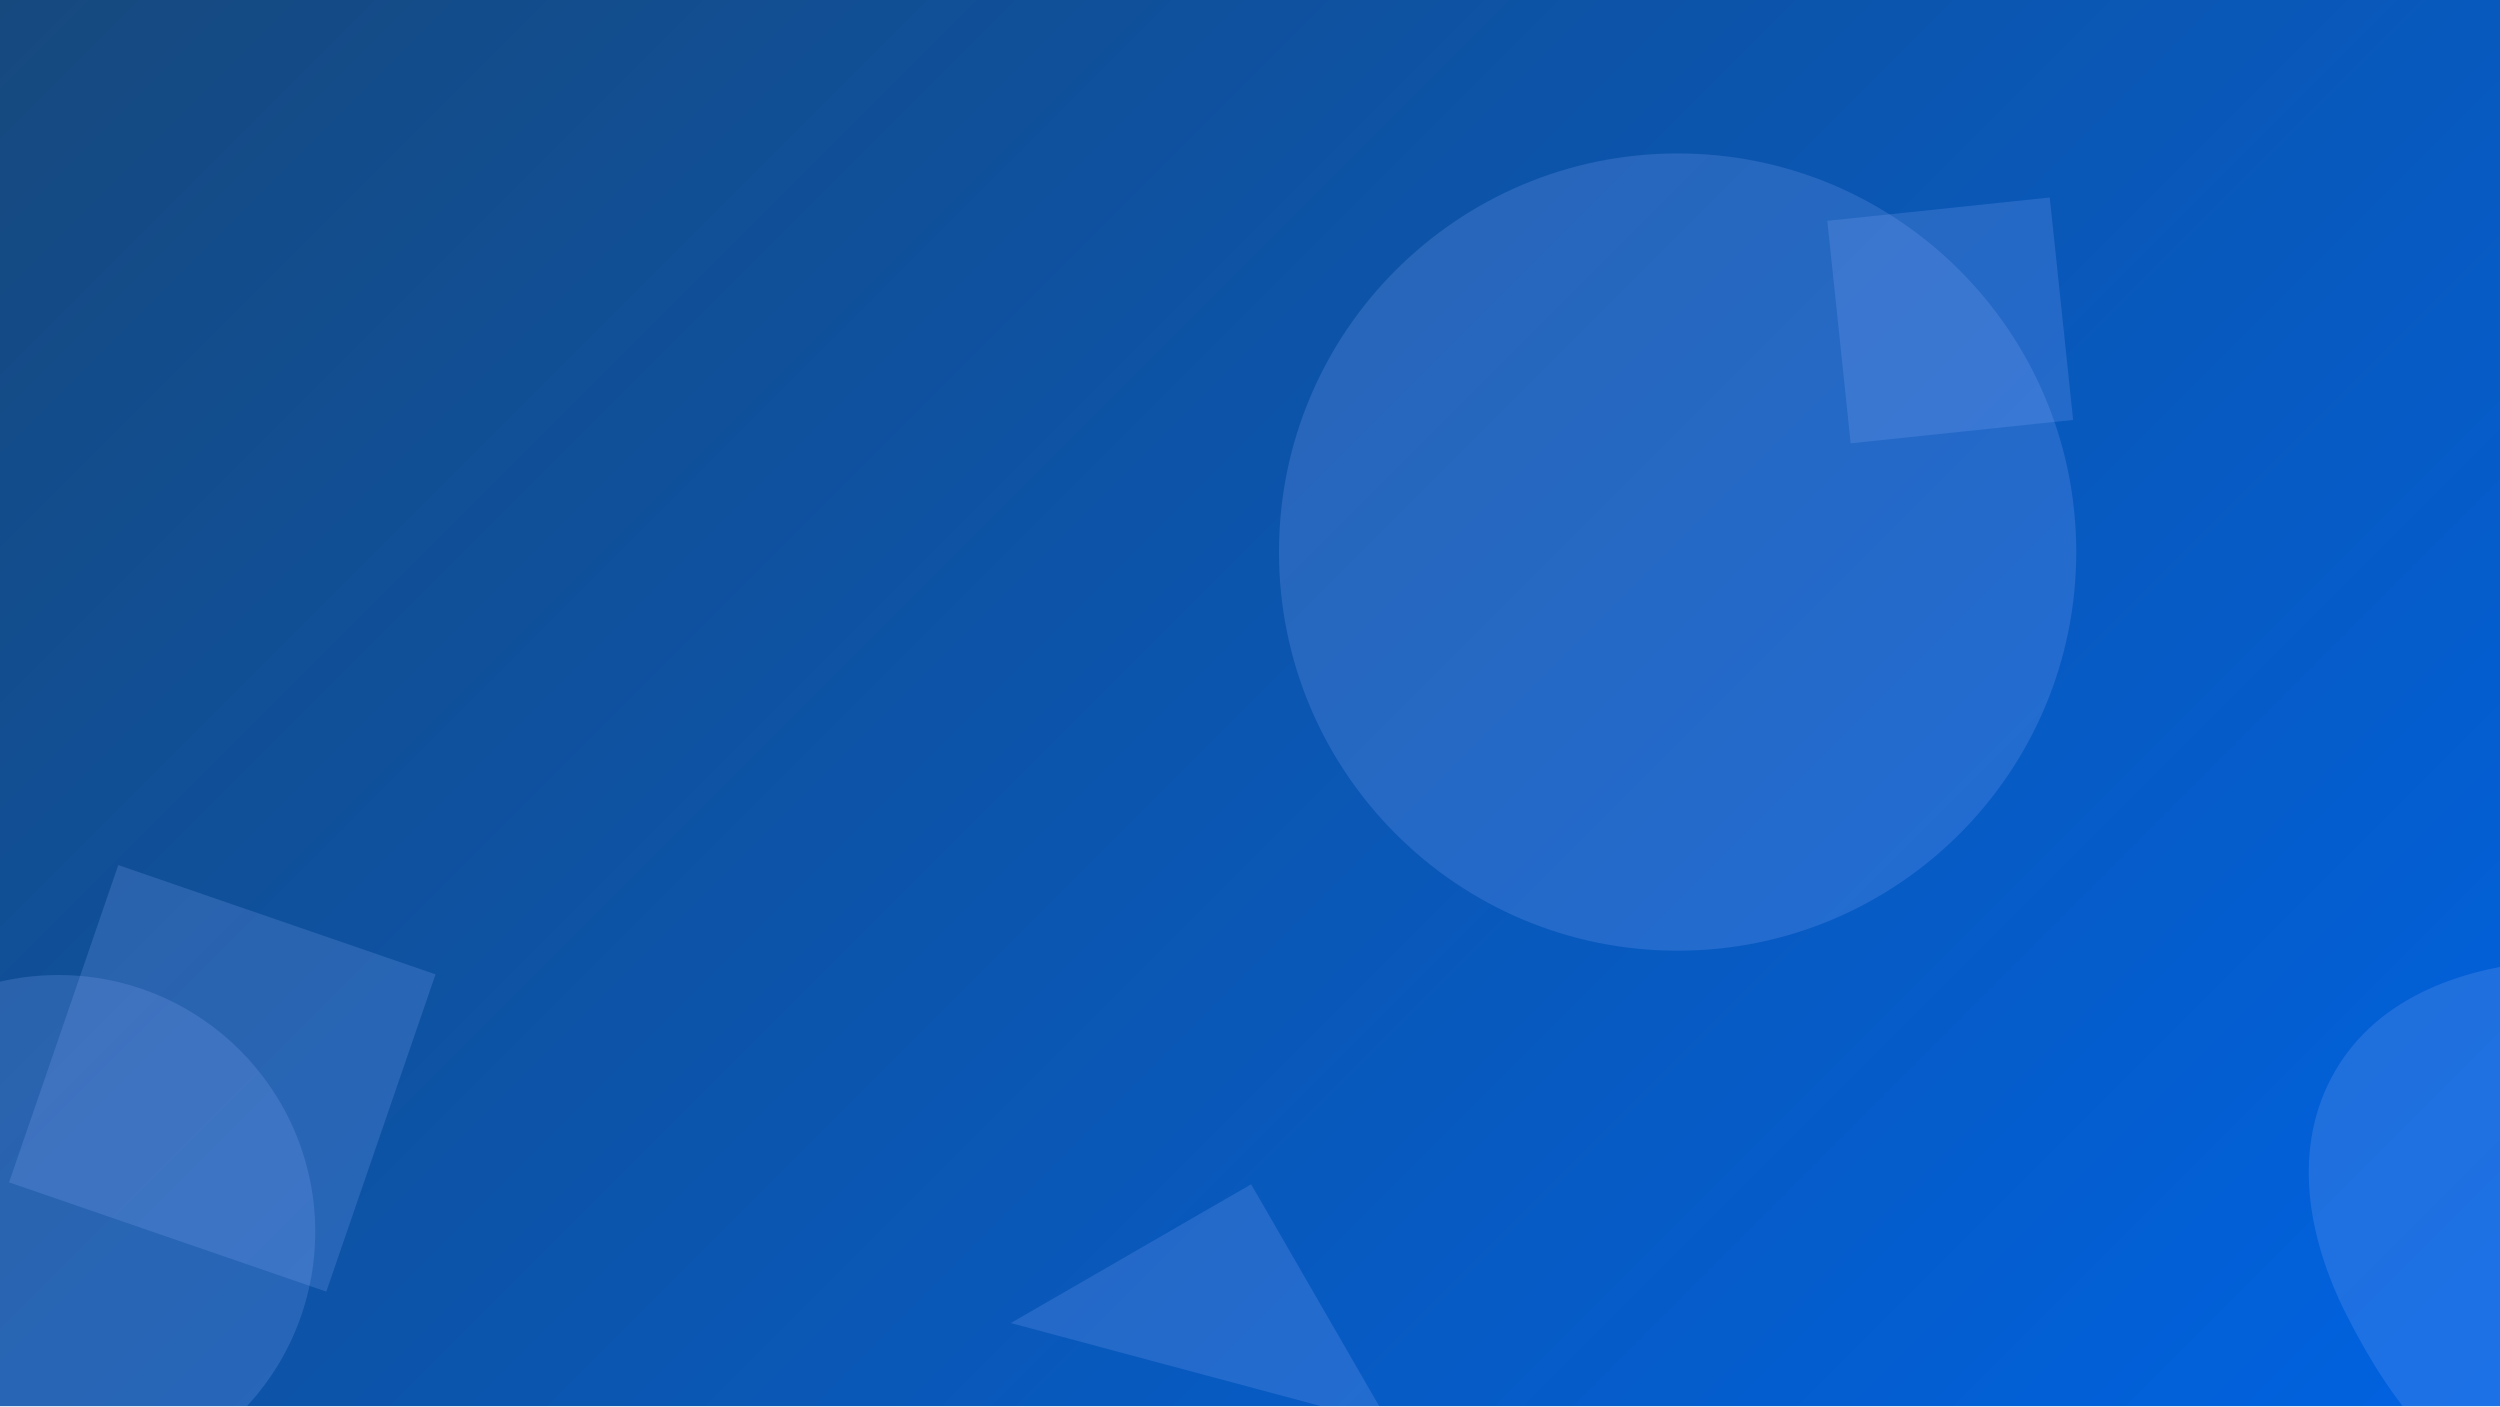
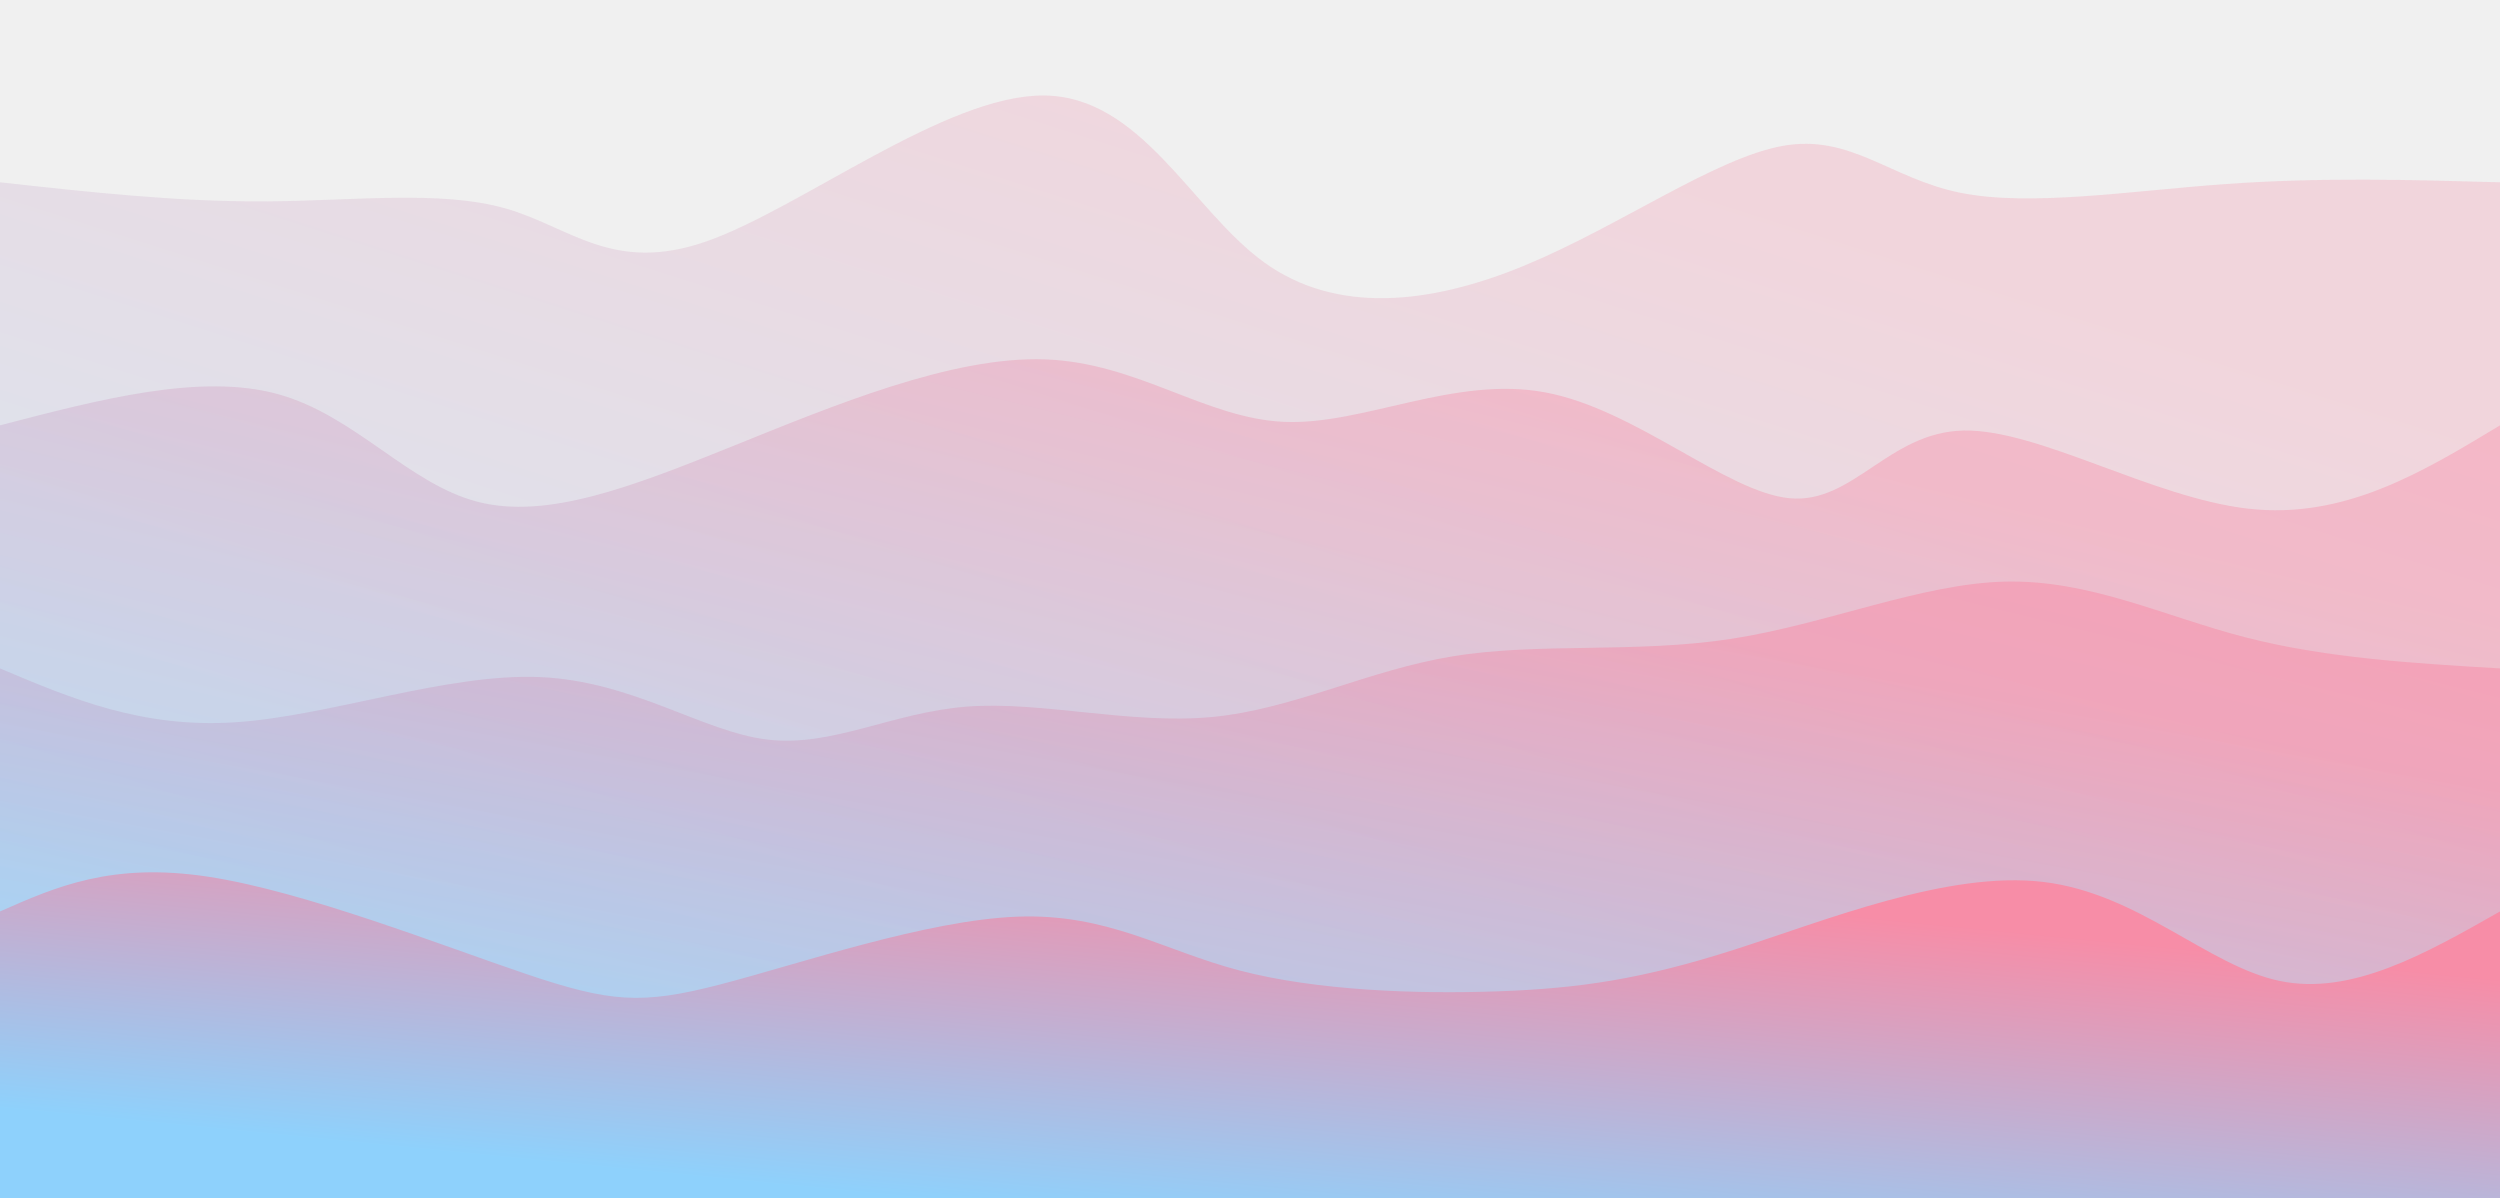
- <svg xmlns="http://www.w3.org/2000/svg" version="1.1" width="1920" height="1080" preserveAspectRatio="none" viewBox="0 0 1920 1080">
-   <g mask="url(&quot;#SvgjsMask1202&quot;)" fill="none">
-     <rect width="1920" height="1080" x="0" y="0" fill="url(&quot;#SvgjsLinearGradient1203&quot;)" />
-     <path d="M-152.34 946.05 a197.21 197.21 0 1 0 394.42 0 a197.21 197.21 0 1 0 -394.42 0z" fill="rgba(145, 179, 255, 0.2)" class="triangle-float1" />
-     <path d="M1421.321 340.444L1592.158 322.488 1574.203 151.651 1403.366 169.606z" fill="rgba(145, 179, 255, 0.2)" class="triangle-float3" />
-     <path d="M982.26 423.99 a306.15 306.15 0 1 0 612.3 0 a306.15 306.15 0 1 0 -612.3 0z" fill="rgba(145, 179, 255, 0.2)" class="triangle-float1" />
-     <path d="M1960.527,1150.292C2041.953,1155.236,2114.237,1102.132,2155.789,1031.932C2198.198,960.284,2214.353,868.604,2168.324,799.226C2125.516,734.703,2037.808,732.794,1960.527,737.621C1893.633,741.799,1826.902,764.657,1793.3,822.649C1759.618,880.779,1771.886,950.637,1802.428,1010.476C1836.706,1077.636,1885.264,1145.722,1960.527,1150.292" fill="rgba(145, 179, 255, 0.2)" class="triangle-float3" />
-     <path d="M960.863 909.547L776.313 1016.097 1067.413 1094.097z" fill="rgba(145, 179, 255, 0.2)" class="triangle-float3" />
-     <path d="M90.849 664.411L6.954 908.059 250.602 991.954 334.497 748.306z" fill="rgba(145, 179, 255, 0.2)" class="triangle-float2" />
-   </g>
+ <svg xmlns="http://www.w3.org/2000/svg" width="100%" height="100%" id="svg" viewBox="0 0 1440 690" class="transition duration-300 ease-in-out delay-150">
+   <style>
+     .path-0{
+     animation:pathAnim-0 4s;
+     animation-timing-function: linear;
+     animation-iteration-count: infinite;
+     }
+     @keyframes pathAnim-0{
+     0%{
+     d: path("M 0,700 L 0,105 C 51.189,110.652 102.378,116.303 153,116 C 203.622,115.697 253.676,109.438 291,120 C 328.324,130.562 352.919,157.944 407,139 C 461.081,120.056 544.647,54.784 601,55 C 657.353,55.216 686.493,120.919 728,151 C 769.507,181.081 823.382,175.541 878,153 C 932.618,130.459 987.98,90.917 1027,84 C 1066.02,77.083 1088.698,102.792 1129,111 C 1169.302,119.208 1227.229,109.917 1282,106 C 1336.771,102.083 1388.385,103.542 1440,105 L 1440,700 L 0,700 Z");
+     }
+     25%{
+     d: path("M 0,700 L 0,105 C 60.737,78.008 121.474,51.015 161,61 C 200.526,70.985 218.841,117.946 263,125 C 307.159,132.054 377.161,99.2 431,89 C 484.839,78.8 522.515,91.253 573,90 C 623.485,88.747 686.78,73.789 735,69 C 783.22,64.211 816.366,69.59 861,68 C 905.634,66.41 961.758,57.852 1008,66 C 1054.242,74.148 1090.604,99.001 1136,119 C 1181.396,138.999 1235.828,154.142 1288,151 C 1340.172,147.858 1390.086,126.429 1440,105 L 1440,700 L 0,700 Z");
+     }
+     50%{
+     d: path("M 0,700 L 0,105 C 38.364,110.358 76.727,115.715 119,113 C 161.273,110.285 207.454,99.496 268,84 C 328.546,68.504 403.455,48.299 457,69 C 510.545,89.701 542.726,151.307 589,154 C 635.274,156.693 695.641,100.474 746,91 C 796.359,81.526 836.709,118.798 884,114 C 931.291,109.202 985.521,62.332 1023,67 C 1060.479,71.668 1081.206,127.872 1132,131 C 1182.794,134.128 1263.655,84.179 1320,71 C 1376.345,57.821 1408.172,81.41 1440,105 L 1440,700 L 0,700 Z");
+     }
+     75%{
+     d: path("M 0,700 L 0,105 C 39.611,107.467 79.222,109.934 123,97 C 166.778,84.066 214.724,55.732 262,73 C 309.276,90.268 355.882,153.137 408,147 C 460.118,140.863 517.75,65.718 567,64 C 616.25,62.282 657.12,133.99 710,141 C 762.88,148.01 827.772,90.32 875,76 C 922.228,61.68 951.793,90.729 998,112 C 1044.207,133.271 1107.056,146.765 1153,144 C 1198.944,141.235 1227.984,122.21 1273,113 C 1318.016,103.79 1379.008,104.395 1440,105 L 1440,700 L 0,700 Z");
+     }
+     100%{
+     d: path("M 0,700 L 0,105 C 51.189,110.652 102.378,116.303 153,116 C 203.622,115.697 253.676,109.438 291,120 C 328.324,130.562 352.919,157.944 407,139 C 461.081,120.056 544.647,54.784 601,55 C 657.353,55.216 686.493,120.919 728,151 C 769.507,181.081 823.382,175.541 878,153 C 932.618,130.459 987.98,90.917 1027,84 C 1066.02,77.083 1088.698,102.792 1129,111 C 1169.302,119.208 1227.229,109.917 1282,106 C 1336.771,102.083 1388.385,103.542 1440,105 L 1440,700 L 0,700 Z");
+     }
+     }</style>
  <defs>
-     <mask id="SvgjsMask1202">
-       <rect width="1920" height="1080" fill="#ffffff" />
-     </mask>
-     <linearGradient x1="10.94%" y1="-19.44%" x2="89.06%" y2="119.44%" gradientUnits="userSpaceOnUse" id="SvgjsLinearGradient1203">
-       <stop stop-color="rgba(22, 73, 126, 1)" offset="0" />
-       <stop stop-color="rgba(0, 98, 225, 1)" offset="1" />
+     <linearGradient id="gradient" x1="79%" y1="10%" x2="21%" y2="90%">
+       <stop offset="5%" stop-color="#f78da7" />
+       <stop offset="95%" stop-color="#8ED1FC" />
    </linearGradient>
-     <style>
-                 @keyframes float1 {
-                     0%{transform: translate(0, 0)}
-                     50%{transform: translate(-10px, 0)}
-                     100%{transform: translate(0, 0)}
-                 }
- 
-                 .triangle-float1 {
-                     animation: float1 5s infinite;
-                 }
- 
-                 @keyframes float2 {
-                     0%{transform: translate(0, 0)}
-                     50%{transform: translate(-5px, -5px)}
-                     100%{transform: translate(0, 0)}
-                 }
- 
-                 .triangle-float2 {
-                     animation: float2 4s infinite;
-                 }
- 
-                 @keyframes float3 {
-                     0%{transform: translate(0, 0)}
-                     50%{transform: translate(0, -10px)}
-                     100%{transform: translate(0, 0)}
-                 }
- 
-                 .triangle-float3 {
-                     animation: float3 6s infinite;
-                 }
-             </style>
  </defs>
+   <path d="M 0,700 L 0,105 C 51.189,110.652 102.378,116.303 153,116 C 203.622,115.697 253.676,109.438 291,120 C 328.324,130.562 352.919,157.944 407,139 C 461.081,120.056 544.647,54.784 601,55 C 657.353,55.216 686.493,120.919 728,151 C 769.507,181.081 823.382,175.541 878,153 C 932.618,130.459 987.98,90.917 1027,84 C 1066.02,77.083 1088.698,102.792 1129,111 C 1169.302,119.208 1227.229,109.917 1282,106 C 1336.771,102.083 1388.385,103.542 1440,105 L 1440,700 L 0,700 Z" stroke="none" stroke-width="0" fill="url(#gradient)" fill-opacity="0.265" class="transition-all duration-300 ease-in-out delay-150 path-0" />
+   <style>
+     .path-1{
+     animation:pathAnim-1 4s;
+     animation-timing-function: linear;
+     animation-iteration-count: infinite;
+     }
+     @keyframes pathAnim-1{
+     0%{
+     d: path("M 0,700 L 0,245 C 57.83,229.907 115.66,214.813 160,227 C 204.34,239.187 235.19,278.654 275,289 C 314.81,299.346 363.579,280.57 422,257 C 480.421,233.43 548.495,205.067 602,207 C 655.505,208.933 694.44,241.163 740,243 C 785.56,244.837 837.744,216.282 890,226 C 942.256,235.718 994.584,283.708 1031,287 C 1067.416,290.292 1087.92,248.886 1131,248 C 1174.08,247.114 1239.737,286.747 1295,293 C 1350.263,299.253 1395.131,272.127 1440,245 L 1440,700 L 0,700 Z");
+     }
+     25%{
+     d: path("M 0,700 L 0,245 C 50.489,234.461 100.977,223.922 144,229 C 187.023,234.078 222.58,254.772 270,253 C 317.42,251.228 376.702,226.988 436,239 C 495.298,251.012 554.61,299.276 595,289 C 635.39,278.724 656.856,209.909 707,197 C 757.144,184.091 835.964,227.088 886,256 C 936.036,284.912 957.288,299.739 993,283 C 1028.712,266.261 1078.884,217.955 1133,215 C 1187.116,212.045 1245.176,254.441 1297,267 C 1348.824,279.559 1394.412,262.279 1440,245 L 1440,700 L 0,700 Z");
+     }
+     50%{
+     d: path("M 0,700 L 0,245 C 42.246,231.647 84.492,218.294 133,219 C 181.508,219.706 236.276,234.471 285,248 C 333.724,261.529 376.402,273.821 430,289 C 483.598,304.179 548.116,322.243 597,295 C 645.884,267.757 679.134,195.206 720,202 C 760.866,208.794 809.348,294.934 861,293 C 912.652,291.066 967.474,201.059 1017,193 C 1066.526,184.941 1110.757,258.83 1156,267 C 1201.243,275.17 1247.498,217.62 1295,203 C 1342.502,188.38 1391.251,216.69 1440,245 L 1440,700 L 0,700 Z");
+     }
+     75%{
+     d: path("M 0,700 L 0,245 C 58.774,240.183 117.547,235.365 168,237 C 218.453,238.635 260.585,246.722 305,253 C 349.415,259.278 396.112,263.747 442,265 C 487.888,266.253 532.967,264.291 579,260 C 625.033,255.709 672.019,249.091 727,232 C 781.981,214.909 844.956,187.346 887,193 C 929.044,198.654 950.156,237.526 993,256 C 1035.844,274.474 1100.42,272.551 1148,272 C 1195.58,271.449 1226.166,272.271 1272,268 C 1317.834,263.729 1378.917,254.364 1440,245 L 1440,700 L 0,700 Z");
+     }
+     100%{
+     d: path("M 0,700 L 0,245 C 57.83,229.907 115.66,214.813 160,227 C 204.34,239.187 235.19,278.654 275,289 C 314.81,299.346 363.579,280.57 422,257 C 480.421,233.43 548.495,205.067 602,207 C 655.505,208.933 694.44,241.163 740,243 C 785.56,244.837 837.744,216.282 890,226 C 942.256,235.718 994.584,283.708 1031,287 C 1067.416,290.292 1087.92,248.886 1131,248 C 1174.08,247.114 1239.737,286.747 1295,293 C 1350.263,299.253 1395.131,272.127 1440,245 L 1440,700 L 0,700 Z");
+     }
+     }</style>
+   <defs>
+     <linearGradient id="gradient" x1="79%" y1="10%" x2="21%" y2="90%">
+       <stop offset="5%" stop-color="#f78da7" />
+       <stop offset="95%" stop-color="#8ED1FC" />
+     </linearGradient>
+   </defs>
+   <path d="M 0,700 L 0,245 C 57.83,229.907 115.66,214.813 160,227 C 204.34,239.187 235.19,278.654 275,289 C 314.81,299.346 363.579,280.57 422,257 C 480.421,233.43 548.495,205.067 602,207 C 655.505,208.933 694.44,241.163 740,243 C 785.56,244.837 837.744,216.282 890,226 C 942.256,235.718 994.584,283.708 1031,287 C 1067.416,290.292 1087.92,248.886 1131,248 C 1174.08,247.114 1239.737,286.747 1295,293 C 1350.263,299.253 1395.131,272.127 1440,245 L 1440,700 L 0,700 Z" stroke="none" stroke-width="0" fill="url(#gradient)" fill-opacity="0.4" class="transition-all duration-300 ease-in-out delay-150 path-1" />
+   <style>
+     .path-2{
+     animation:pathAnim-2 4s;
+     animation-timing-function: linear;
+     animation-iteration-count: infinite;
+     }
+     @keyframes pathAnim-2{
+     0%{
+     d: path("M 0,700 L 0,385 C 40.948,402.327 81.895,419.654 136,416 C 190.105,412.346 257.367,387.71 311,390 C 364.633,392.29 404.638,421.506 442,426 C 479.362,430.494 514.08,410.267 557,407 C 599.92,403.733 651.043,417.426 698,413 C 744.957,408.574 787.748,386.03 837,378 C 886.252,369.97 941.964,376.456 997,368 C 1052.036,359.544 1106.394,336.146 1155,335 C 1203.606,333.854 1246.459,354.958 1293,367 C 1339.541,379.042 1389.771,382.021 1440,385 L 1440,700 L 0,700 Z");
+     }
+     25%{
+     d: path("M 0,700 L 0,385 C 49.931,363.601 99.862,342.201 141,345 C 182.138,347.799 214.483,374.796 265,395 C 315.517,415.204 384.204,428.616 442,432 C 499.796,435.384 546.699,428.741 584,405 C 621.301,381.259 649,340.421 698,351 C 747,361.579 817.301,423.575 869,437 C 920.699,450.425 953.796,415.279 999,398 C 1044.204,380.721 1101.517,381.31 1159,372 C 1216.483,362.69 1274.138,343.483 1321,344 C 1367.862,344.517 1403.931,364.759 1440,385 L 1440,700 L 0,700 Z");
+     }
+     50%{
+     d: path("M 0,700 L 0,385 C 43.85,368.306 87.7,351.613 131,350 C 174.3,348.387 217.05,361.856 264,366 C 310.95,370.144 362.102,364.965 420,378 C 477.898,391.035 542.544,422.285 592,413 C 641.456,403.715 675.722,353.895 717,338 C 758.278,322.105 806.566,340.136 859,347 C 911.434,353.864 968.013,349.562 1023,348 C 1077.987,346.438 1131.381,347.618 1176,343 C 1220.619,338.382 1256.463,327.966 1299,334 C 1341.537,340.034 1390.769,362.517 1440,385 L 1440,700 L 0,700 Z");
+     }
+     75%{
+     d: path("M 0,700 L 0,385 C 40.911,415.716 81.821,446.432 126,427 C 170.179,407.568 217.625,337.988 266,333 C 314.375,328.012 363.678,387.617 413,401 C 462.322,414.383 511.663,381.546 559,365 C 606.337,348.454 651.67,348.201 701,369 C 750.33,389.799 803.658,431.651 853,430 C 902.342,428.349 947.7,383.197 994,373 C 1040.3,362.803 1087.542,387.562 1143,386 C 1198.458,384.438 1262.131,356.554 1313,352 C 1363.869,347.446 1401.935,366.223 1440,385 L 1440,700 L 0,700 Z");
+     }
+     100%{
+     d: path("M 0,700 L 0,385 C 40.948,402.327 81.895,419.654 136,416 C 190.105,412.346 257.367,387.71 311,390 C 364.633,392.29 404.638,421.506 442,426 C 479.362,430.494 514.08,410.267 557,407 C 599.92,403.733 651.043,417.426 698,413 C 744.957,408.574 787.748,386.03 837,378 C 886.252,369.97 941.964,376.456 997,368 C 1052.036,359.544 1106.394,336.146 1155,335 C 1203.606,333.854 1246.459,354.958 1293,367 C 1339.541,379.042 1389.771,382.021 1440,385 L 1440,700 L 0,700 Z");
+     }
+     }</style>
+   <defs>
+     <linearGradient id="gradient" x1="79%" y1="10%" x2="21%" y2="90%">
+       <stop offset="5%" stop-color="#f78da7" />
+       <stop offset="95%" stop-color="#8ED1FC" />
+     </linearGradient>
+   </defs>
+   <path d="M 0,700 L 0,385 C 40.948,402.327 81.895,419.654 136,416 C 190.105,412.346 257.367,387.71 311,390 C 364.633,392.29 404.638,421.506 442,426 C 479.362,430.494 514.08,410.267 557,407 C 599.92,403.733 651.043,417.426 698,413 C 744.957,408.574 787.748,386.03 837,378 C 886.252,369.97 941.964,376.456 997,368 C 1052.036,359.544 1106.394,336.146 1155,335 C 1203.606,333.854 1246.459,354.958 1293,367 C 1339.541,379.042 1389.771,382.021 1440,385 L 1440,700 L 0,700 Z" stroke="none" stroke-width="0" fill="url(#gradient)" fill-opacity="0.53" class="transition-all duration-300 ease-in-out delay-150 path-2" />
+   <style>
+     .path-3{
+     animation:pathAnim-3 4s;
+     animation-timing-function: linear;
+     animation-iteration-count: infinite;
+     }
+     @keyframes pathAnim-3{
+     0%{
+     d: path("M 0,700 L 0,525 C 32.209,510.763 64.417,496.527 120,505 C 175.583,513.473 254.54,544.656 303,561 C 351.46,577.344 369.425,578.848 415,567 C 460.575,555.152 533.762,529.952 586,528 C 638.238,526.048 669.526,547.344 714,559 C 758.474,570.656 816.132,572.67 863,571 C 909.868,569.33 945.944,563.975 999,547 C 1052.056,530.025 1122.092,501.43 1177,508 C 1231.908,514.57 1271.688,556.306 1313,565 C 1354.312,573.694 1397.156,549.347 1440,525 L 1440,700 L 0,700 Z");
+     }
+     25%{
+     d: path("M 0,700 L 0,525 C 60.037,543.036 120.075,561.072 168,549 C 215.925,536.928 251.739,494.748 290,479 C 328.261,463.252 368.97,473.937 415,484 C 461.03,494.063 512.379,503.505 568,501 C 623.621,498.495 683.512,484.043 737,494 C 790.488,503.957 837.573,538.323 886,549 C 934.427,559.677 984.197,546.666 1029,540 C 1073.803,533.334 1113.639,533.013 1159,530 C 1204.361,526.987 1255.246,521.282 1303,520 C 1350.754,518.718 1395.377,521.859 1440,525 L 1440,700 L 0,700 Z");
+     }
+     50%{
+     d: path("M 0,700 L 0,525 C 45.379,550.444 90.757,575.887 143,560 C 195.243,544.113 254.35,486.895 308,489 C 361.65,491.105 409.841,552.532 447,564 C 484.159,575.468 510.284,536.976 560,516 C 609.716,495.024 683.024,491.565 730,485 C 776.976,478.435 797.621,468.766 839,474 C 880.379,479.234 942.493,499.372 994,510 C 1045.507,520.628 1086.406,521.746 1140,520 C 1193.594,518.254 1259.884,513.644 1312,514 C 1364.116,514.356 1402.058,519.678 1440,525 L 1440,700 L 0,700 Z");
+     }
+     75%{
+     d: path("M 0,700 L 0,525 C 46.796,509.427 93.592,493.855 142,504 C 190.408,514.145 240.428,550.008 291,553 C 341.572,555.992 392.696,526.115 438,525 C 483.304,523.885 522.786,551.534 571,551 C 619.214,550.466 676.158,521.751 720,502 C 763.842,482.249 794.582,471.462 848,484 C 901.418,496.538 977.514,532.402 1024,555 C 1070.486,577.598 1087.362,586.93 1136,571 C 1184.638,555.07 1265.04,513.877 1321,502 C 1376.96,490.123 1408.48,507.561 1440,525 L 1440,700 L 0,700 Z");
+     }
+     100%{
+     d: path("M 0,700 L 0,525 C 32.209,510.763 64.417,496.527 120,505 C 175.583,513.473 254.54,544.656 303,561 C 351.46,577.344 369.425,578.848 415,567 C 460.575,555.152 533.762,529.952 586,528 C 638.238,526.048 669.526,547.344 714,559 C 758.474,570.656 816.132,572.67 863,571 C 909.868,569.33 945.944,563.975 999,547 C 1052.056,530.025 1122.092,501.43 1177,508 C 1231.908,514.57 1271.688,556.306 1313,565 C 1354.312,573.694 1397.156,549.347 1440,525 L 1440,700 L 0,700 Z");
+     }
+     }</style>
+   <defs>
+     <linearGradient id="gradient" x1="79%" y1="10%" x2="21%" y2="90%">
+       <stop offset="5%" stop-color="#f78da7" />
+       <stop offset="95%" stop-color="#8ED1FC" />
+     </linearGradient>
+   </defs>
+   <path d="M 0,700 L 0,525 C 32.209,510.763 64.417,496.527 120,505 C 175.583,513.473 254.54,544.656 303,561 C 351.46,577.344 369.425,578.848 415,567 C 460.575,555.152 533.762,529.952 586,528 C 638.238,526.048 669.526,547.344 714,559 C 758.474,570.656 816.132,572.67 863,571 C 909.868,569.33 945.944,563.975 999,547 C 1052.056,530.025 1122.092,501.43 1177,508 C 1231.908,514.57 1271.688,556.306 1313,565 C 1354.312,573.694 1397.156,549.347 1440,525 L 1440,700 L 0,700 Z" stroke="none" stroke-width="0" fill="url(#gradient)" fill-opacity="1" class="transition-all duration-300 ease-in-out delay-150 path-3" />
</svg>
